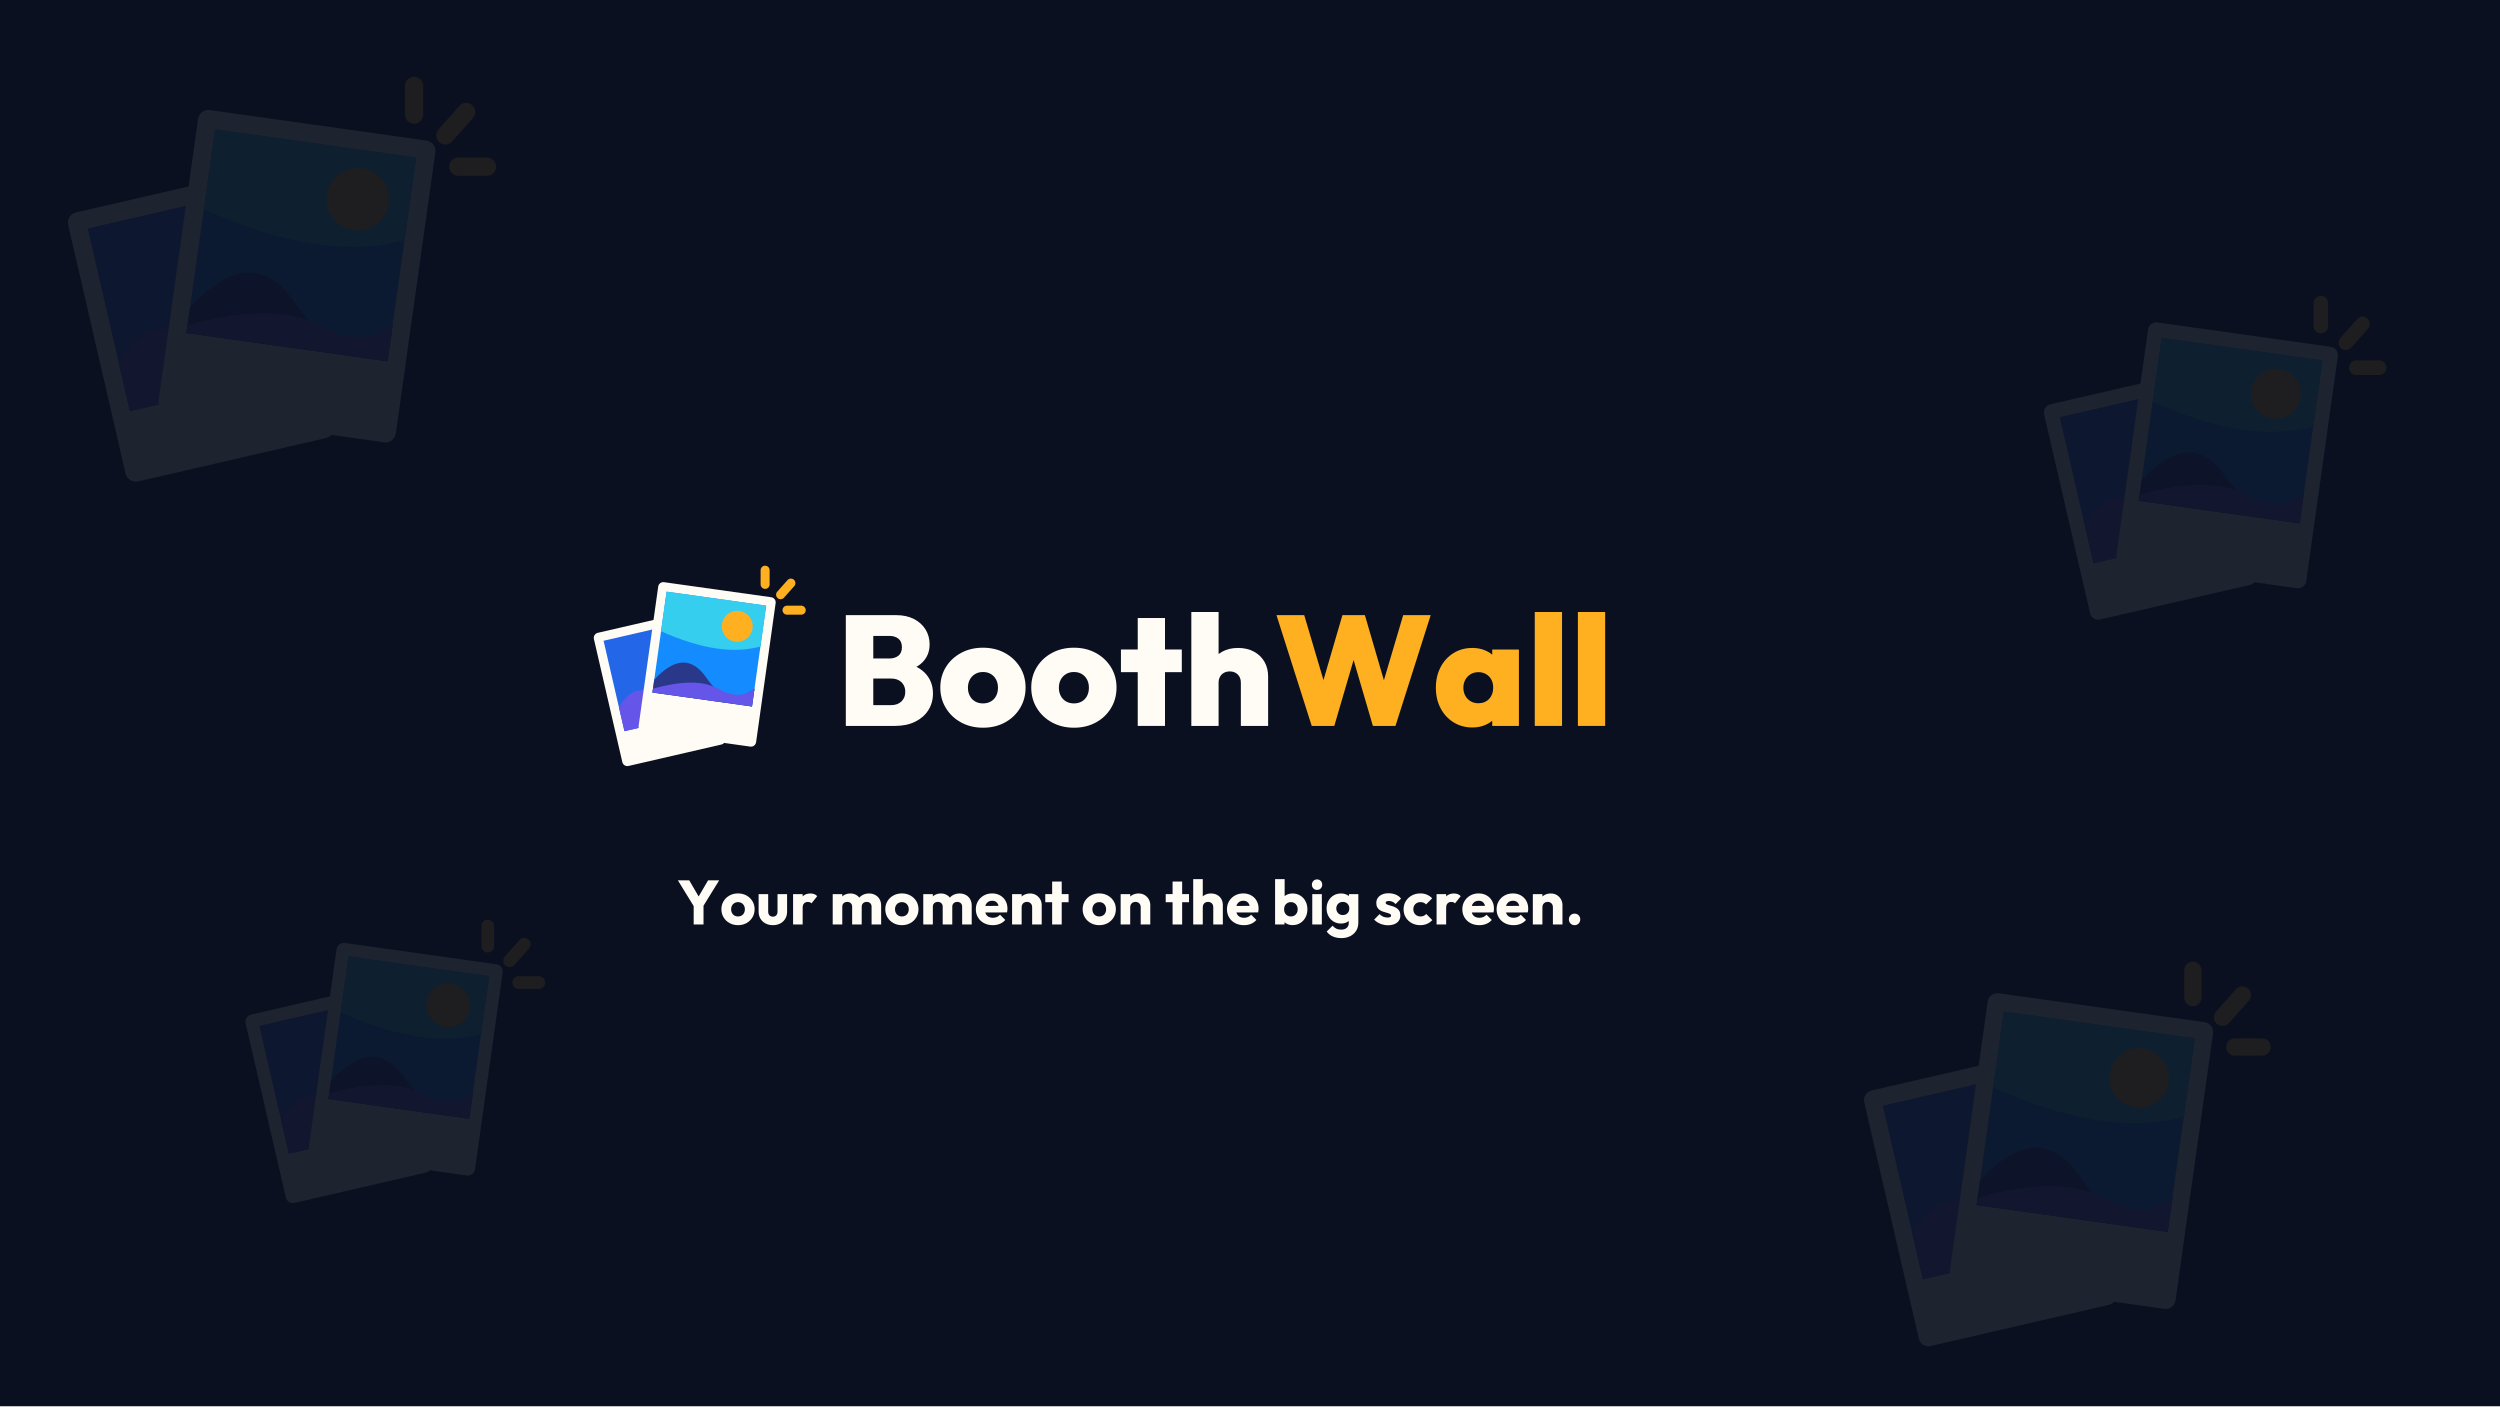
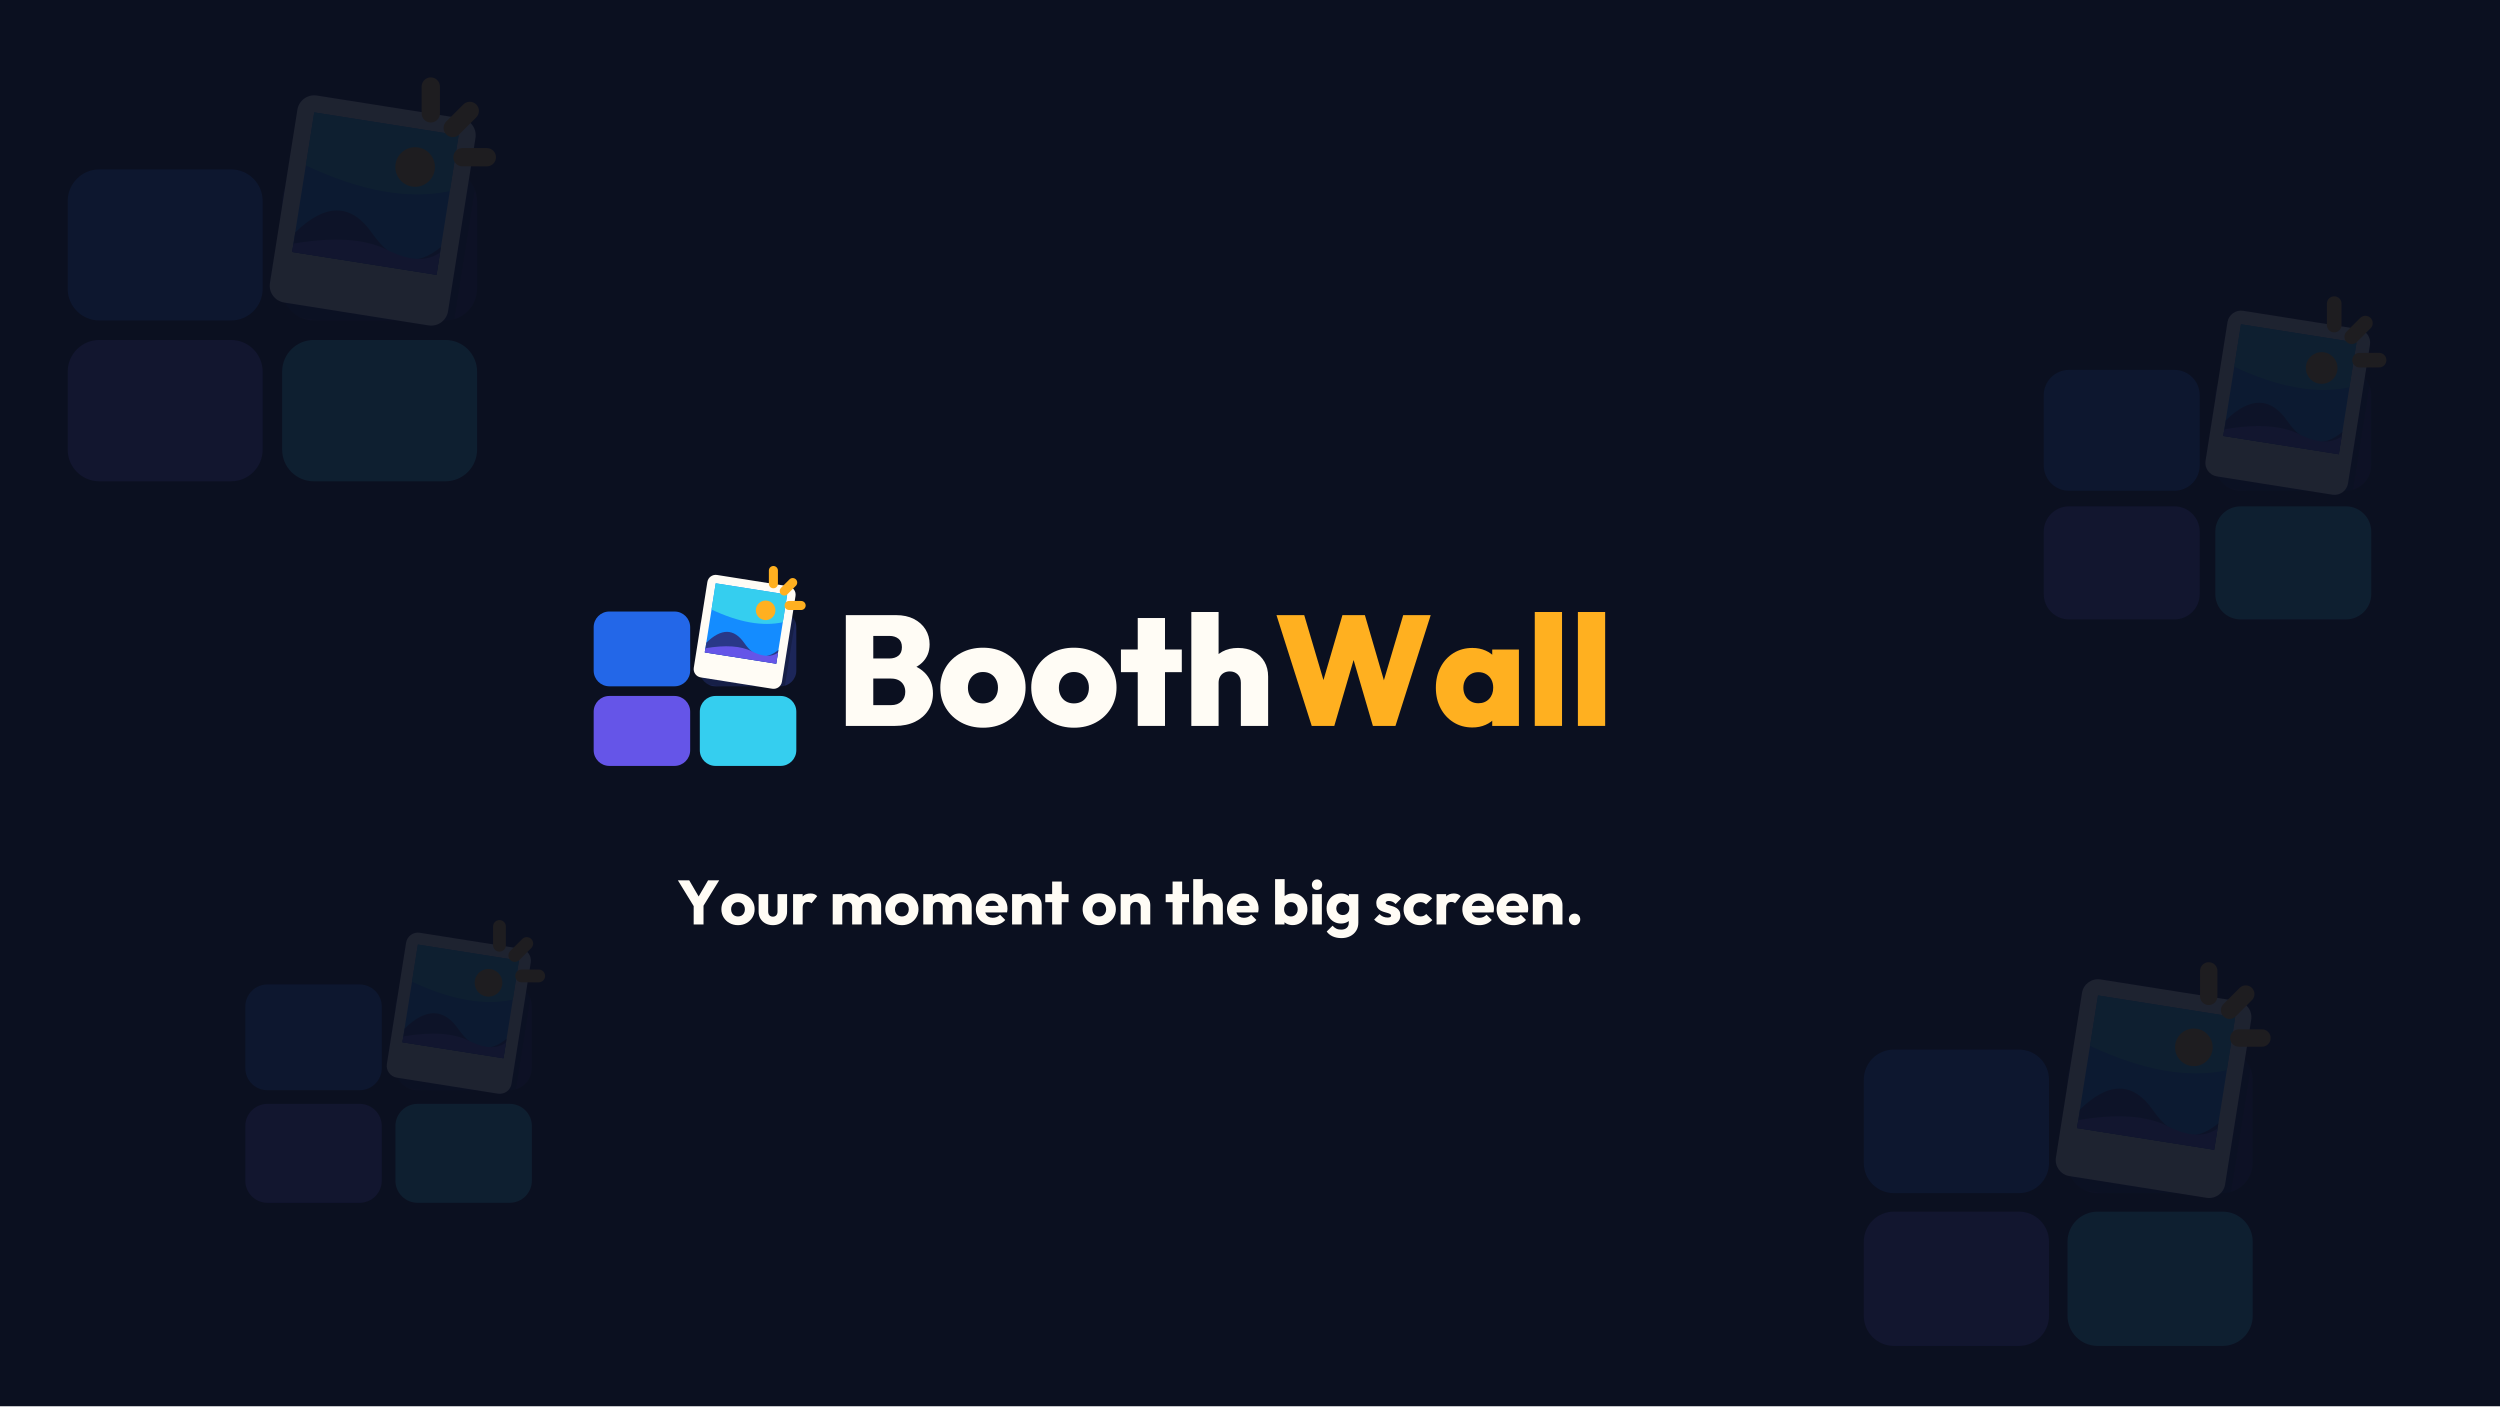
<svg xmlns="http://www.w3.org/2000/svg" width="1920" height="1080" viewBox="0 0 1920 1080">
  <rect x="0" y="0" width="1920" height="1080" rx="0" class="canvas" fill="#0B1020" />
  <g opacity=".08">
    <g transform="translate(40 50) scale(2)">
-       <g transform="rotate(-13 60 90)">
-         <rect x="14" y="46" width="82" height="106" rx="4" fill="#FFFCF5" />
-         <rect x="21" y="53" width="68" height="72" rx="0" fill="#2367E8" />
-         <path d="M21 106Q38 88 52 105T89 108V125H21Z" fill="#6555E8" />
+       <g transform="translate(0.386 11.977) scale(0.93572)">
+         <rect x="6" y="30" width="80" height="62" rx="13" fill="#2367E8" />
+         <rect x="6" y="100" width="80" height="58" rx="13" fill="#6555E8" />
+         <rect x="94" y="100" width="80" height="58" rx="13" fill="#35CEEF" />
+         <rect x="94" y="30" width="80" height="62" rx="13" fill="#293888" opacity=".55" />
+         <g transform="rotate(9 132 48)">
+           <rect x="97" y="9" width="74" height="86" rx="7" fill="#0B1020" opacity=".32" />
+           <rect x="94" y="4" width="74" height="86" rx="7" fill="#FFFCF5" />
+           <rect x="101" y="11" width="60" height="58" fill="#148CFF" />
+           <path d="M101 11H161V34.2Q137 43.48 101 33.04Z" fill="#35CEEF" />
+           <path d="M101 60.88Q116.6 40 132.2 56.24T161 57.4V69H101Z" fill="#293888" />
+           <path d="M101 65.52Q125 57.4 139.4 62.04T161 59.72V69H101Z" fill="#6555E8" />
+           <circle cx="145.4" cy="26.66" r="8.12" fill="#FFB020" />
+         </g>
+         <path d="M155 -4V7M171 6L164 13M178 25H168" stroke="#FFB020" stroke-width="7.5" stroke-linecap="round" fill="none" />
      </g>
-       <g transform="rotate(8 90 81)">
-         <rect x="48" y="22" width="92" height="117" rx="4" fill="#FFFCF5" />
-         <rect x="55" y="29" width="78" height="79" rx="0" fill="#148CFF" />
-         <path d="M55 29H133V61Q103 74 55 60Z" fill="#35CEEF" />
-         <path d="M55 98Q75 69 95 91T133 94V108H55Z" fill="#293888" />
-         <path d="M55 105Q87 91 105 98T133 94V108H55Z" fill="#6555E8" />
-         <circle cx="113" cy="48" r="12" fill="#FFB020" />
-       </g>
-       <path d="M139 8V19M159 18L151 27M167 39H156" stroke="#FFB020" stroke-width="7" stroke-linecap="round" />
    </g>
  </g>
  <g opacity=".08">
    <g transform="translate(1560 220) scale(1.6)">
-       <g transform="rotate(-13 60 90)">
-         <rect x="14" y="46" width="82" height="106" rx="4" fill="#FFFCF5" />
-         <rect x="21" y="53" width="68" height="72" rx="0" fill="#2367E8" />
-         <path d="M21 106Q38 88 52 105T89 108V125H21Z" fill="#6555E8" />
+       <g transform="translate(0.386 11.977) scale(0.93572)">
+         <rect x="6" y="30" width="80" height="62" rx="13" fill="#2367E8" />
+         <rect x="6" y="100" width="80" height="58" rx="13" fill="#6555E8" />
+         <rect x="94" y="100" width="80" height="58" rx="13" fill="#35CEEF" />
+         <rect x="94" y="30" width="80" height="62" rx="13" fill="#293888" opacity=".55" />
+         <g transform="rotate(9 132 48)">
+           <rect x="97" y="9" width="74" height="86" rx="7" fill="#0B1020" opacity=".32" />
+           <rect x="94" y="4" width="74" height="86" rx="7" fill="#FFFCF5" />
+           <rect x="101" y="11" width="60" height="58" fill="#148CFF" />
+           <path d="M101 11H161V34.2Q137 43.48 101 33.04Z" fill="#35CEEF" />
+           <path d="M101 60.88Q116.6 40 132.2 56.24T161 57.4V69H101Z" fill="#293888" />
+           <path d="M101 65.52Q125 57.4 139.4 62.04T161 59.72V69H101Z" fill="#6555E8" />
+           <circle cx="145.4" cy="26.66" r="8.12" fill="#FFB020" />
+         </g>
+         <path d="M155 -4V7M171 6L164 13M178 25H168" stroke="#FFB020" stroke-width="7.5" stroke-linecap="round" fill="none" />
      </g>
-       <g transform="rotate(8 90 81)">
-         <rect x="48" y="22" width="92" height="117" rx="4" fill="#FFFCF5" />
-         <rect x="55" y="29" width="78" height="79" rx="0" fill="#148CFF" />
-         <path d="M55 29H133V61Q103 74 55 60Z" fill="#35CEEF" />
-         <path d="M55 98Q75 69 95 91T133 94V108H55Z" fill="#293888" />
-         <path d="M55 105Q87 91 105 98T133 94V108H55Z" fill="#6555E8" />
-         <circle cx="113" cy="48" r="12" fill="#FFB020" />
-       </g>
-       <path d="M139 8V19M159 18L151 27M167 39H156" stroke="#FFB020" stroke-width="7" stroke-linecap="round" />
    </g>
  </g>
  <g opacity=".08">
    <g transform="translate(180 700) scale(1.4)">
-       <g transform="rotate(-13 60 90)">
-         <rect x="14" y="46" width="82" height="106" rx="4" fill="#FFFCF5" />
-         <rect x="21" y="53" width="68" height="72" rx="0" fill="#2367E8" />
-         <path d="M21 106Q38 88 52 105T89 108V125H21Z" fill="#6555E8" />
+       <g transform="translate(0.386 11.977) scale(0.93572)">
+         <rect x="6" y="30" width="80" height="62" rx="13" fill="#2367E8" />
+         <rect x="6" y="100" width="80" height="58" rx="13" fill="#6555E8" />
+         <rect x="94" y="100" width="80" height="58" rx="13" fill="#35CEEF" />
+         <rect x="94" y="30" width="80" height="62" rx="13" fill="#293888" opacity=".55" />
+         <g transform="rotate(9 132 48)">
+           <rect x="97" y="9" width="74" height="86" rx="7" fill="#0B1020" opacity=".32" />
+           <rect x="94" y="4" width="74" height="86" rx="7" fill="#FFFCF5" />
+           <rect x="101" y="11" width="60" height="58" fill="#148CFF" />
+           <path d="M101 11H161V34.2Q137 43.48 101 33.04Z" fill="#35CEEF" />
+           <path d="M101 60.88Q116.6 40 132.2 56.24T161 57.4V69H101Z" fill="#293888" />
+           <path d="M101 65.52Q125 57.4 139.4 62.04T161 59.72V69H101Z" fill="#6555E8" />
+           <circle cx="145.4" cy="26.66" r="8.12" fill="#FFB020" />
+         </g>
+         <path d="M155 -4V7M171 6L164 13M178 25H168" stroke="#FFB020" stroke-width="7.5" stroke-linecap="round" fill="none" />
      </g>
-       <g transform="rotate(8 90 81)">
-         <rect x="48" y="22" width="92" height="117" rx="4" fill="#FFFCF5" />
-         <rect x="55" y="29" width="78" height="79" rx="0" fill="#148CFF" />
-         <path d="M55 29H133V61Q103 74 55 60Z" fill="#35CEEF" />
-         <path d="M55 98Q75 69 95 91T133 94V108H55Z" fill="#293888" />
-         <path d="M55 105Q87 91 105 98T133 94V108H55Z" fill="#6555E8" />
-         <circle cx="113" cy="48" r="12" fill="#FFB020" />
-       </g>
-       <path d="M139 8V19M159 18L151 27M167 39H156" stroke="#FFB020" stroke-width="7" stroke-linecap="round" />
    </g>
  </g>
  <g opacity=".08">
    <g transform="translate(1420 730) scale(1.9)">
-       <g transform="rotate(-13 60 90)">
-         <rect x="14" y="46" width="82" height="106" rx="4" fill="#FFFCF5" />
-         <rect x="21" y="53" width="68" height="72" rx="0" fill="#2367E8" />
-         <path d="M21 106Q38 88 52 105T89 108V125H21Z" fill="#6555E8" />
+       <g transform="translate(0.386 11.977) scale(0.93572)">
+         <rect x="6" y="30" width="80" height="62" rx="13" fill="#2367E8" />
+         <rect x="6" y="100" width="80" height="58" rx="13" fill="#6555E8" />
+         <rect x="94" y="100" width="80" height="58" rx="13" fill="#35CEEF" />
+         <rect x="94" y="30" width="80" height="62" rx="13" fill="#293888" opacity=".55" />
+         <g transform="rotate(9 132 48)">
+           <rect x="97" y="9" width="74" height="86" rx="7" fill="#0B1020" opacity=".32" />
+           <rect x="94" y="4" width="74" height="86" rx="7" fill="#FFFCF5" />
+           <rect x="101" y="11" width="60" height="58" fill="#148CFF" />
+           <path d="M101 11H161V34.2Q137 43.48 101 33.04Z" fill="#35CEEF" />
+           <path d="M101 60.88Q116.6 40 132.2 56.24T161 57.4V69H101Z" fill="#293888" />
+           <path d="M101 65.52Q125 57.4 139.4 62.04T161 59.72V69H101Z" fill="#6555E8" />
+           <circle cx="145.4" cy="26.66" r="8.12" fill="#FFB020" />
+         </g>
+         <path d="M155 -4V7M171 6L164 13M178 25H168" stroke="#FFB020" stroke-width="7.5" stroke-linecap="round" fill="none" />
      </g>
-       <g transform="rotate(8 90 81)">
-         <rect x="48" y="22" width="92" height="117" rx="4" fill="#FFFCF5" />
-         <rect x="55" y="29" width="78" height="79" rx="0" fill="#148CFF" />
-         <path d="M55 29H133V61Q103 74 55 60Z" fill="#35CEEF" />
-         <path d="M55 98Q75 69 95 91T133 94V108H55Z" fill="#293888" />
-         <path d="M55 105Q87 91 105 98T133 94V108H55Z" fill="#6555E8" />
-         <circle cx="113" cy="48" r="12" fill="#FFB020" />
-       </g>
-       <path d="M139 8V19M159 18L151 27M167 39H156" stroke="#FFB020" stroke-width="7" stroke-linecap="round" />
    </g>
  </g>
  <g transform="translate(450 430) scale(1.5)">
    <g transform="translate(0 0) scale(0.66)">
-       <g transform="rotate(-13 60 90)">
-         <rect x="14" y="46" width="82" height="106" rx="4" fill="#FFFCF5" />
-         <rect x="21" y="53" width="68" height="72" rx="0" fill="#2367E8" />
-         <path d="M21 106Q38 88 52 105T89 108V125H21Z" fill="#6555E8" />
+       <g transform="translate(0.386 11.977) scale(0.93572)">
+         <rect x="6" y="30" width="80" height="62" rx="13" fill="#2367E8" />
+         <rect x="6" y="100" width="80" height="58" rx="13" fill="#6555E8" />
+         <rect x="94" y="100" width="80" height="58" rx="13" fill="#35CEEF" />
+         <rect x="94" y="30" width="80" height="62" rx="13" fill="#293888" opacity=".55" />
+         <g transform="rotate(9 132 48)">
+           <rect x="97" y="9" width="74" height="86" rx="7" fill="#0B1020" opacity=".32" />
+           <rect x="94" y="4" width="74" height="86" rx="7" fill="#FFFCF5" />
+           <rect x="101" y="11" width="60" height="58" fill="#148CFF" />
+           <path d="M101 11H161V34.2Q137 43.48 101 33.04Z" fill="#35CEEF" />
+           <path d="M101 60.88Q116.6 40 132.2 56.24T161 57.4V69H101Z" fill="#293888" />
+           <path d="M101 65.52Q125 57.4 139.4 62.04T161 59.72V69H101Z" fill="#6555E8" />
+           <circle cx="145.4" cy="26.66" r="8.12" fill="#FFB020" />
+         </g>
+         <path d="M155 -4V7M171 6L164 13M178 25H168" stroke="#FFB020" stroke-width="7.5" stroke-linecap="round" fill="none" />
      </g>
-       <g transform="rotate(8 90 81)">
-         <rect x="48" y="22" width="92" height="117" rx="4" fill="#FFFCF5" />
-         <rect x="55" y="29" width="78" height="79" rx="0" fill="#148CFF" />
-         <path d="M55 29H133V61Q103 74 55 60Z" fill="#35CEEF" />
-         <path d="M55 98Q75 69 95 91T133 94V108H55Z" fill="#293888" />
-         <path d="M55 105Q87 91 105 98T133 94V108H55Z" fill="#6555E8" />
-         <circle cx="113" cy="48" r="12" fill="#FFB020" />
-       </g>
-       <path d="M139 8V19M159 18L151 27M167 39H156" stroke="#FFB020" stroke-width="7" stroke-linecap="round" />
    </g>
    <path d="M204.5 0V133H353Q394.75 133 419.25 156.625Q443.75 180.25 443.75 218Q443.75 243.25 432.625 262.625Q421.5 282 401.375 292.5Q381.25 303 353 303H204.5V431.5H342Q377.25 431.5 399.75 449.25Q422.25 467 422.25 503.75Q422.25 540.5 399.75 558.25Q377.25 576 342 576H204.5V709H384.75Q451.25 709 499.375 684.125Q547.5 659.25 573.5 617.125Q599.5 575 599.5 522Q599.5 451.25 551.375 404.75Q503.25 358.25 410.5 346.5L411.25 407.25Q512.5 395.25 566.75 341.75Q621 288.25 621 207.25Q621 147.25 591.125 100.375Q561.25 53.5 506.75 26.75Q452.25 0 378 0ZM63.25 0V709H239V0Z" transform="translate(128.000 85) scale(0.08 -0.08)" fill="#FFFCF5" />
    <path d="M291.5 -11.5Q213.25 -11.5 151.375 22.0Q89.5 55.5 53.75 114.0Q18 172.5 18 245.5Q18 318.5 53.375 376.0Q88.75 433.5 150.625 467.0Q212.5 500.5 290.75 500.5Q369.25 500.5 430.75 467.125Q492.25 433.75 528.0 376.125Q563.75 318.5 563.75 245.5Q563.75 172.5 528.375 114.0Q493 55.5 431.5 22.0Q370 -11.5 291.5 -11.5ZM290.75 144Q319.75 144 341.5 156.5Q363.25 169 375.125 191.875Q387 214.75 387 244.75Q387 274.75 374.625 297.375Q362.25 320 341.0 332.5Q319.75 345 290.75 345Q262.75 345 241.0 332.125Q219.25 319.25 207.0 296.625Q194.75 274 194.75 244Q194.75 214.75 207.0 191.875Q219.25 169 241.0 156.5Q262.75 144 290.75 144Z" transform="translate(180.000 85) scale(0.08 -0.08)" fill="#FFFCF5" />
    <path d="M291.5 -11.5Q213.25 -11.5 151.375 22.0Q89.5 55.5 53.75 114.0Q18 172.5 18 245.5Q18 318.5 53.375 376.0Q88.75 433.5 150.625 467.0Q212.5 500.5 290.75 500.5Q369.25 500.5 430.75 467.125Q492.25 433.75 528.0 376.125Q563.75 318.5 563.75 245.5Q563.75 172.5 528.375 114.0Q493 55.5 431.5 22.0Q370 -11.5 291.5 -11.5ZM290.75 144Q319.75 144 341.5 156.5Q363.25 169 375.125 191.875Q387 214.75 387 244.75Q387 274.75 374.625 297.375Q362.25 320 341.0 332.5Q319.75 345 290.75 345Q262.75 345 241.0 332.125Q219.25 319.25 207.0 296.625Q194.75 274 194.75 244Q194.75 214.75 207.0 191.875Q219.25 169 241.0 156.5Q262.75 144 290.75 144Z" transform="translate(226.560 85) scale(0.08 -0.08)" fill="#FFFCF5" />
    <path d="M117.5 0V690.5H292V0ZM10 344V489H399.5V344Z" transform="translate(273.120 85) scale(0.08 -0.08)" fill="#FFFCF5" />
    <path d="M367.5 0V276.25Q367.5 310 347.5 329.375Q327.5 348.75 296.811 348.75Q275.936 348.75 259.593 340.0Q243.25 331.25 234.125 314.875Q225 298.5 225 276.25L157.25 307.75Q157.25 366.5 181.625 409.375Q206 452.25 249.224 475.625Q292.448 499 349.349 499Q407.75 499 451.25 475.375Q494.75 451.75 518.375 410.75Q542 369.75 542 316V0ZM50.5 0V729H225V0Z" transform="translate(305.920 85) scale(0.08 -0.08)" fill="#FFFCF5" />
    <path d="M238 0 12.5 709H190L351.75 163.25H275.25L434.5 709H578.25L737.5 163.25H661.75L823.5 709H999.5L774 0H629.5L470 544.75H542L382.5 0Z" transform="translate(352.560 85) scale(0.08 -0.08)" fill="#FFB020" />
    <path d="M254.5 -10Q186.5 -10 133.625 23.0Q80.75 56 50.625 113.25Q20.5 170.5 20.5 244.25Q20.5 318.25 50.625 375.875Q80.75 433.5 133.625 466.25Q186.5 499 254.5 499Q300.5 499 338.5 482.25Q376.5 465.5 401.125 435.75Q425.75 406 431 367.5V121.5Q425.75 83 401.25 53.25Q376.75 23.5 338.625 6.75Q300.5 -10 254.5 -10ZM292 145Q335 145 361.25 172.875Q387.5 200.75 387.5 244.5Q387.5 274 375.75 296.125Q364 318.25 342.5 331.125Q321 344 292.75 344Q264.75 344 243.25 331.125Q221.75 318.25 209.125 295.75Q196.5 273.25 196.5 244.5Q196.5 215.75 208.75 193.25Q221 170.75 242.875 157.875Q264.75 145 292 145ZM381.25 0V131.25L406.25 250.5L381.25 368.75V489H552V0Z" transform="translate(433.520 85) scale(0.08 -0.08)" fill="#FFB020" />
    <path d="M50.5 0V729H225V0Z" transform="translate(481.760 85) scale(0.08 -0.08)" fill="#FFB020" />
    <path d="M50.5 0V729H225V0Z" transform="translate(503.840 85) scale(0.08 -0.08)" fill="#FFB020" />
  </g>
  <path d="M285 262.5 13 706H194.5L403.5 348H286.5L495.5 706H673.5L399.5 262.5ZM265.5 0V335H423V0Z" transform="translate(520.000 710) scale(0.048 -0.048)" fill="#FFFCF5" />
  <path d="M288 -11Q212.5 -11 152.25 22.5Q92 56 57.0 114.0Q22 172 22 244Q22 316 56.75 373.0Q91.5 430 151.75 463.5Q212 497 287.5 497Q363.5 497 423.5 463.75Q483.5 430.5 518.5 373.25Q553.5 316 553.5 244Q553.5 172 518.75 114.0Q484 56 424.0 22.5Q364 -11 288 -11ZM287.5 128Q320.5 128 345.5 142.5Q370.5 157 384.25 183.25Q398 209.5 398 243.5Q398 277.5 383.75 303.25Q369.5 329 345.0 343.5Q320.5 358 287.5 358Q255.5 358 230.5 343.25Q205.5 328.5 191.5 302.75Q177.5 277 177.5 243Q177.5 209.5 191.5 183.25Q205.5 157 230.5 142.5Q255.5 128 287.5 128Z" transform="translate(552.976 710) scale(0.048 -0.048)" fill="#FFFCF5" />
  <path d="M269.5 -11Q203.198 -11 151.599 16.5Q100 44 70.75 92.673Q41.5 141.346 41.5 204.393V486H194.5V206Q194.5 180.923 203.438 162.804Q212.375 144.686 229.428 134.843Q246.481 125 269.664 125Q304 125 324.0 146.53Q344 168.06 344 206V486H497V204.5Q497 140.5 468.0 92.0Q439 43.5 387.784 16.25Q336.568 -11 269.5 -11Z" transform="translate(580.624 710) scale(0.048 -0.048)" fill="#FFFCF5" />
  <path d="M54 0V486H207V0ZM207 266.5 142.5 316.5Q161.5 402 206.997 449.0Q252.494 496 331.5 496Q366.5 496 393.25 485.5Q420 475 440 453L349 338Q339 349 324.194 354.75Q309.389 360.5 290 360.5Q252 360.5 229.5 337.126Q207 313.752 207 266.5Z" transform="translate(606.496 710) scale(0.048 -0.048)" fill="#FFFCF5" />
  <path d="" transform="translate(627.808 710) scale(0.048 -0.048)" fill="#FFFCF5" />
  <path d="M54 0V486H207V0ZM365 0V284Q365 320.5 342.5 341.0Q320 361.5 286.5 361.5Q263.5 361.5 245.5 352.25Q227.5 343 217.25 325.75Q207 308.5 207 284L147.5 310Q147.5 367.5 172.75 409.0Q198 450.5 241.0 473.25Q284 496 338 496Q388.5 496 429.25 473.0Q470 450 494.0 408.75Q518 367.5 518 310.5V0ZM676 0V284Q676 320.5 653.5 341.0Q631 361.5 597.5 361.5Q575 361.5 556.75 352.25Q538.5 343 528.25 325.75Q518 308.5 518 284L429.5 295.5Q432 357.5 459.25 402.25Q486.5 447 532.25 471.5Q578 496 635 496Q690.5 496 734.25 472.5Q778 449 803.5 405.5Q829 362 829 301V0Z" transform="translate(636.928 710) scale(0.048 -0.048)" fill="#FFFCF5" />
  <path d="M288 -11Q212.5 -11 152.25 22.5Q92 56 57.0 114.0Q22 172 22 244Q22 316 56.75 373.0Q91.5 430 151.75 463.5Q212 497 287.5 497Q363.5 497 423.5 463.75Q483.5 430.5 518.5 373.25Q553.5 316 553.5 244Q553.5 172 518.75 114.0Q484 56 424.0 22.5Q364 -11 288 -11ZM287.5 128Q320.5 128 345.5 142.5Q370.5 157 384.25 183.25Q398 209.5 398 243.5Q398 277.5 383.75 303.25Q369.5 329 345.0 343.5Q320.5 358 287.5 358Q255.5 358 230.5 343.25Q205.5 328.5 191.5 302.75Q177.5 277 177.5 243Q177.5 209.5 191.5 183.25Q205.5 157 230.5 142.5Q255.5 128 287.5 128Z" transform="translate(678.832 710) scale(0.048 -0.048)" fill="#FFFCF5" />
  <path d="M54 0V486H207V0ZM365 0V284Q365 320.5 342.5 341.0Q320 361.5 286.5 361.5Q263.5 361.5 245.5 352.25Q227.5 343 217.25 325.75Q207 308.5 207 284L147.5 310Q147.5 367.5 172.75 409.0Q198 450.5 241.0 473.25Q284 496 338 496Q388.5 496 429.25 473.0Q470 450 494.0 408.75Q518 367.5 518 310.5V0ZM676 0V284Q676 320.5 653.5 341.0Q631 361.5 597.5 361.5Q575 361.5 556.75 352.25Q538.5 343 528.25 325.75Q518 308.5 518 284L429.5 295.5Q432 357.5 459.25 402.25Q486.5 447 532.25 471.5Q578 496 635 496Q690.5 496 734.25 472.5Q778 449 803.5 405.5Q829 362 829 301V0Z" transform="translate(706.480 710) scale(0.048 -0.048)" fill="#FFFCF5" />
  <path d="M293.5 -11Q214.5 -11 153.25 21.5Q92 54 57.0 111.75Q22 169.5 22 243Q22 316 56.25 373.25Q90.5 430.5 149.75 463.75Q209 497 282.5 497Q354.5 497 409.75 465.75Q465 434.5 496.5 379.5Q528 324.5 528 254Q528 240.5 526.5 226.0Q525 211.5 521 193L102 191.5V296.5L456 298L390 253.5Q389 295.5 376.75 323.25Q364.5 351 341.25 365.5Q318 380 283.5 380Q247.5 380 221.0 363.5Q194.5 347 180.25 316.75Q166 286.5 166 244Q166 201 181.25 170.25Q196.5 139.5 225.0 123.25Q253.5 107 293 107Q329 107 358.0 119.25Q387 131.5 409 156.5L493 72.5Q457 31 406.0 10.0Q355 -11 293.5 -11Z" transform="translate(748.384 710) scale(0.048 -0.048)" fill="#FFFCF5" />
  <path d="M375 0V276.5Q375 315 351.5 338.25Q328 361.5 291.622 361.5Q266.872 361.5 247.686 351.0Q228.5 340.5 217.75 321.25Q207 302 207 276.5L147.5 305.5Q147.5 363 172.75 405.75Q198 448.5 242.448 472.25Q286.896 496 343.198 496Q396.5 496 438.25 470.5Q480 445 504.0 403.0Q528 361 528 311V0ZM54 0V486H207V0Z" transform="translate(774.688 710) scale(0.048 -0.048)" fill="#FFFCF5" />
  <path d="M123 0V687H276V0ZM13 356V486H386V356Z" transform="translate(802.144 710) scale(0.048 -0.048)" fill="#FFFCF5" />
  <path d="" transform="translate(821.296 710) scale(0.048 -0.048)" fill="#FFFCF5" />
  <path d="M288 -11Q212.5 -11 152.25 22.5Q92 56 57.0 114.0Q22 172 22 244Q22 316 56.75 373.0Q91.5 430 151.75 463.5Q212 497 287.5 497Q363.5 497 423.5 463.75Q483.5 430.5 518.5 373.25Q553.5 316 553.5 244Q553.5 172 518.75 114.0Q484 56 424.0 22.5Q364 -11 288 -11ZM287.5 128Q320.5 128 345.5 142.5Q370.5 157 384.25 183.25Q398 209.5 398 243.5Q398 277.5 383.75 303.25Q369.5 329 345.0 343.5Q320.5 358 287.5 358Q255.5 358 230.5 343.25Q205.5 328.5 191.5 302.75Q177.5 277 177.5 243Q177.5 209.5 191.5 183.25Q205.5 157 230.5 142.5Q255.5 128 287.5 128Z" transform="translate(830.416 710) scale(0.048 -0.048)" fill="#FFFCF5" />
  <path d="M375 0V276.5Q375 315 351.5 338.25Q328 361.5 291.622 361.5Q266.872 361.5 247.686 351.0Q228.5 340.5 217.75 321.25Q207 302 207 276.5L147.5 305.5Q147.5 363 172.75 405.75Q198 448.5 242.448 472.25Q286.896 496 343.198 496Q396.5 496 438.25 470.5Q480 445 504.0 403.0Q528 361 528 311V0ZM54 0V486H207V0Z" transform="translate(858.064 710) scale(0.048 -0.048)" fill="#FFFCF5" />
  <path d="" transform="translate(885.520 710) scale(0.048 -0.048)" fill="#FFFCF5" />
  <path d="M123 0V687H276V0ZM13 356V486H386V356Z" transform="translate(894.640 710) scale(0.048 -0.048)" fill="#FFFCF5" />
  <path d="M375 0V276.5Q375 315 351.5 338.25Q328 361.5 291.622 361.5Q266.872 361.5 247.686 351.0Q228.5 340.5 217.75 321.25Q207 302 207 276.5L147.5 305.5Q147.5 363 171.75 405.75Q196 448.5 238.948 472.25Q281.896 496 337.698 496Q394.5 496 437.5 472.25Q480.5 448.5 504.25 407.0Q528 365.5 528 311V0ZM54 0V726H207V0Z" transform="translate(913.792 710) scale(0.048 -0.048)" fill="#FFFCF5" />
  <path d="M293.5 -11Q214.5 -11 153.25 21.5Q92 54 57.0 111.75Q22 169.5 22 243Q22 316 56.25 373.25Q90.5 430.5 149.75 463.75Q209 497 282.5 497Q354.5 497 409.75 465.75Q465 434.5 496.5 379.5Q528 324.5 528 254Q528 240.5 526.5 226.0Q525 211.5 521 193L102 191.5V296.5L456 298L390 253.5Q389 295.5 376.75 323.25Q364.5 351 341.25 365.5Q318 380 283.5 380Q247.5 380 221.0 363.5Q194.5 347 180.25 316.75Q166 286.5 166 244Q166 201 181.25 170.25Q196.5 139.5 225.0 123.25Q253.5 107 293 107Q329 107 358.0 119.25Q387 131.5 409 156.5L493 72.5Q457 31 406.0 10.0Q355 -11 293.5 -11Z" transform="translate(941.248 710) scale(0.048 -0.048)" fill="#FFFCF5" />
  <path d="" transform="translate(967.552 710) scale(0.048 -0.048)" fill="#FFFCF5" />
  <path d="M334 -10Q284.5 -10 243.5 10.25Q202.5 30.5 176.75 65.25Q151 100 147 143V348Q151 391 177.0 424.5Q203 458 244.0 477.0Q285 496 334 496Q403 496 456.5 463.0Q510 430 540.5 372.75Q571 315.5 571 242.5Q571 170 540.5 113.0Q510 56 456.5 23.0Q403 -10 334 -10ZM54 0V726H207V366.5L181.5 249L204.5 130.5V0ZM307 128Q339 128 363.5 142.75Q388 157.5 402.0 183.5Q416 209.5 416 243Q416 276.5 402.0 302.5Q388 328.5 363.25 343.25Q338.5 358 306.5 358Q274.5 358 249.75 343.25Q225 328.5 211.5 302.75Q198 277 198 243Q198 209 211.75 183.0Q225.5 157 250.25 142.5Q275 128 307 128Z" transform="translate(976.672 710) scale(0.048 -0.048)" fill="#FFFCF5" />
  <path d="M54 0V486H207V0ZM130.5 553Q95 553 71.5 577.25Q48 601.5 48 637Q48 672.5 71.5 696.75Q95 721 130.5 721Q167 721 190.0 696.75Q213 672.5 213 637Q213 601.5 190.0 577.25Q167 553 130.5 553Z" transform="translate(1005.232 710) scale(0.048 -0.048)" fill="#FFFCF5" />
  <path d="M259.5 -218Q180 -218 119.5 -190.5Q59 -163 24 -113L118 -19.5Q144 -50 176.5 -66.25Q209 -82.5 255 -82.5Q311.5 -82.5 344.25 -54.25Q377 -26 377 25V149L402.5 255L379.5 361V486H530V29Q530 -46 495.0 -101.25Q460 -156.5 399.0 -187.25Q338 -218 259.5 -218ZM252.5 15Q186 15 133.75 46.75Q81.5 78.5 51.75 133.5Q22 188.5 22 256Q22 324 51.75 378.25Q81.5 432.5 133.75 464.25Q186 496 252.5 496Q302.5 496 342.25 477.25Q382 458.5 406.25 425.25Q430.5 392 434 348V163Q430.5 119.5 406.0 86.0Q381.5 52.5 341.75 33.75Q302 15 252.5 15ZM281.5 150.5Q313.5 150.5 337.0 164.5Q360.5 178.5 373.25 202.25Q386 226 386 256Q386 286 373.25 309.75Q360.5 333.5 337.25 347.5Q314 361.5 282 361.5Q250.5 361.5 226.75 347.5Q203 333.5 190.0 309.5Q177 285.5 177 256Q177 227.5 190.0 203.25Q203 179 226.5 164.75Q250 150.5 281.5 150.5Z" transform="translate(1017.760 710) scale(0.048 -0.048)" fill="#FFFCF5" />
  <path d="" transform="translate(1045.792 710) scale(0.048 -0.048)" fill="#FFFCF5" />
  <path d="M230.5 -12.5Q187.5 -12.5 146.0 -1.25Q104.5 10 69.25 30.25Q34 50.5 9 78L95.5 166Q120 139.5 153.0 125.25Q186 111 225 111Q252 111 266.25 118.75Q280.5 126.5 280.5 141Q280.5 159 263.25 168.5Q246 178 219.0 185.25Q192 192.5 162.0 201.75Q132 211 104.75 227.0Q77.5 243 60.5 271.25Q43.5 299.5 43.5 344Q43.5 390.5 67.5 425.25Q91.5 460 135.5 479.75Q179.5 499.5 239 499.5Q300.5 499.5 353.25 478.25Q406 457 439 414.5L352 326.5Q329 353.5 300.5 364.75Q272 376 244.5 376Q218.5 376 205.75 368.25Q193 360.5 193 347Q193 331.5 210.0 322.5Q227 313.5 254.0 306.5Q281 299.5 310.75 289.75Q340.5 280 367.5 262.75Q394.5 245.5 411.5 217.0Q428.5 188.5 428.5 143Q428.5 71.5 375.0 29.5Q321.5 -12.5 230.5 -12.5Z" transform="translate(1054.912 710) scale(0.048 -0.048)" fill="#FFFCF5" />
  <path d="M289 -11Q213.5 -11 152.75 22.0Q92 55 57.0 112.75Q22 170.5 22 242.5Q22 315.5 57.25 373.0Q92.5 430.5 153.5 463.75Q214.5 497 290.5 497Q347.5 497 395.0 477.25Q442.5 457.5 479.5 419L382 321Q365 339.5 342.25 348.75Q319.5 358 290.5 358Q258 358 232.5 343.5Q207 329 192.25 303.5Q177.5 278 177.5 243.5Q177.5 209.5 192.25 183.5Q207 157.5 232.75 142.75Q258.5 128 290.5 128Q321 128 344.25 138.25Q367.5 148.5 384.5 168L482 70Q443.5 30 395.75 9.5Q348 -11 289 -11Z" transform="translate(1076.896 710) scale(0.048 -0.048)" fill="#FFFCF5" />
  <path d="M54 0V486H207V0ZM207 266.5 142.5 316.5Q161.5 402 206.997 449.0Q252.494 496 331.5 496Q366.5 496 393.25 485.5Q420 475 440 453L349 338Q339 349 324.194 354.75Q309.389 360.5 290 360.5Q252 360.5 229.5 337.126Q207 313.752 207 266.5Z" transform="translate(1100.704 710) scale(0.048 -0.048)" fill="#FFFCF5" />
  <path d="M293.5 -11Q214.5 -11 153.25 21.5Q92 54 57.0 111.75Q22 169.5 22 243Q22 316 56.25 373.25Q90.5 430.5 149.75 463.75Q209 497 282.5 497Q354.5 497 409.75 465.75Q465 434.5 496.5 379.5Q528 324.5 528 254Q528 240.5 526.5 226.0Q525 211.5 521 193L102 191.5V296.5L456 298L390 253.5Q389 295.5 376.75 323.25Q364.5 351 341.25 365.5Q318 380 283.5 380Q247.5 380 221.0 363.5Q194.5 347 180.25 316.75Q166 286.5 166 244Q166 201 181.25 170.25Q196.5 139.5 225.0 123.25Q253.5 107 293 107Q329 107 358.0 119.25Q387 131.5 409 156.5L493 72.5Q457 31 406.0 10.0Q355 -11 293.5 -11Z" transform="translate(1122.016 710) scale(0.048 -0.048)" fill="#FFFCF5" />
  <path d="M293.5 -11Q214.5 -11 153.25 21.5Q92 54 57.0 111.75Q22 169.5 22 243Q22 316 56.25 373.25Q90.5 430.5 149.75 463.75Q209 497 282.5 497Q354.5 497 409.75 465.75Q465 434.5 496.5 379.5Q528 324.5 528 254Q528 240.5 526.5 226.0Q525 211.5 521 193L102 191.5V296.5L456 298L390 253.5Q389 295.5 376.75 323.25Q364.5 351 341.25 365.5Q318 380 283.5 380Q247.5 380 221.0 363.5Q194.5 347 180.25 316.75Q166 286.5 166 244Q166 201 181.25 170.25Q196.5 139.5 225.0 123.25Q253.5 107 293 107Q329 107 358.0 119.25Q387 131.5 409 156.5L493 72.5Q457 31 406.0 10.0Q355 -11 293.5 -11Z" transform="translate(1148.320 710) scale(0.048 -0.048)" fill="#FFFCF5" />
  <path d="M375 0V276.5Q375 315 351.5 338.25Q328 361.5 291.622 361.5Q266.872 361.5 247.686 351.0Q228.5 340.5 217.75 321.25Q207 302 207 276.5L147.5 305.5Q147.5 363 172.75 405.75Q198 448.5 242.448 472.25Q286.896 496 343.198 496Q396.5 496 438.25 470.5Q480 445 504.0 403.0Q528 361 528 311V0ZM54 0V486H207V0Z" transform="translate(1174.624 710) scale(0.048 -0.048)" fill="#FFFCF5" />
  <path d="M150 -11Q110.5 -11 84.75 15.75Q59 42.5 59 81Q59 120.588 84.75 147.044Q110.5 173.5 150 173.5Q189.5 173.5 215.0 147.044Q240.5 120.588 240.5 81Q240.5 42.5 215.0 15.75Q189.5 -11 150 -11Z" transform="translate(1202.080 710) scale(0.048 -0.048)" fill="#FFFCF5" />
</svg>
